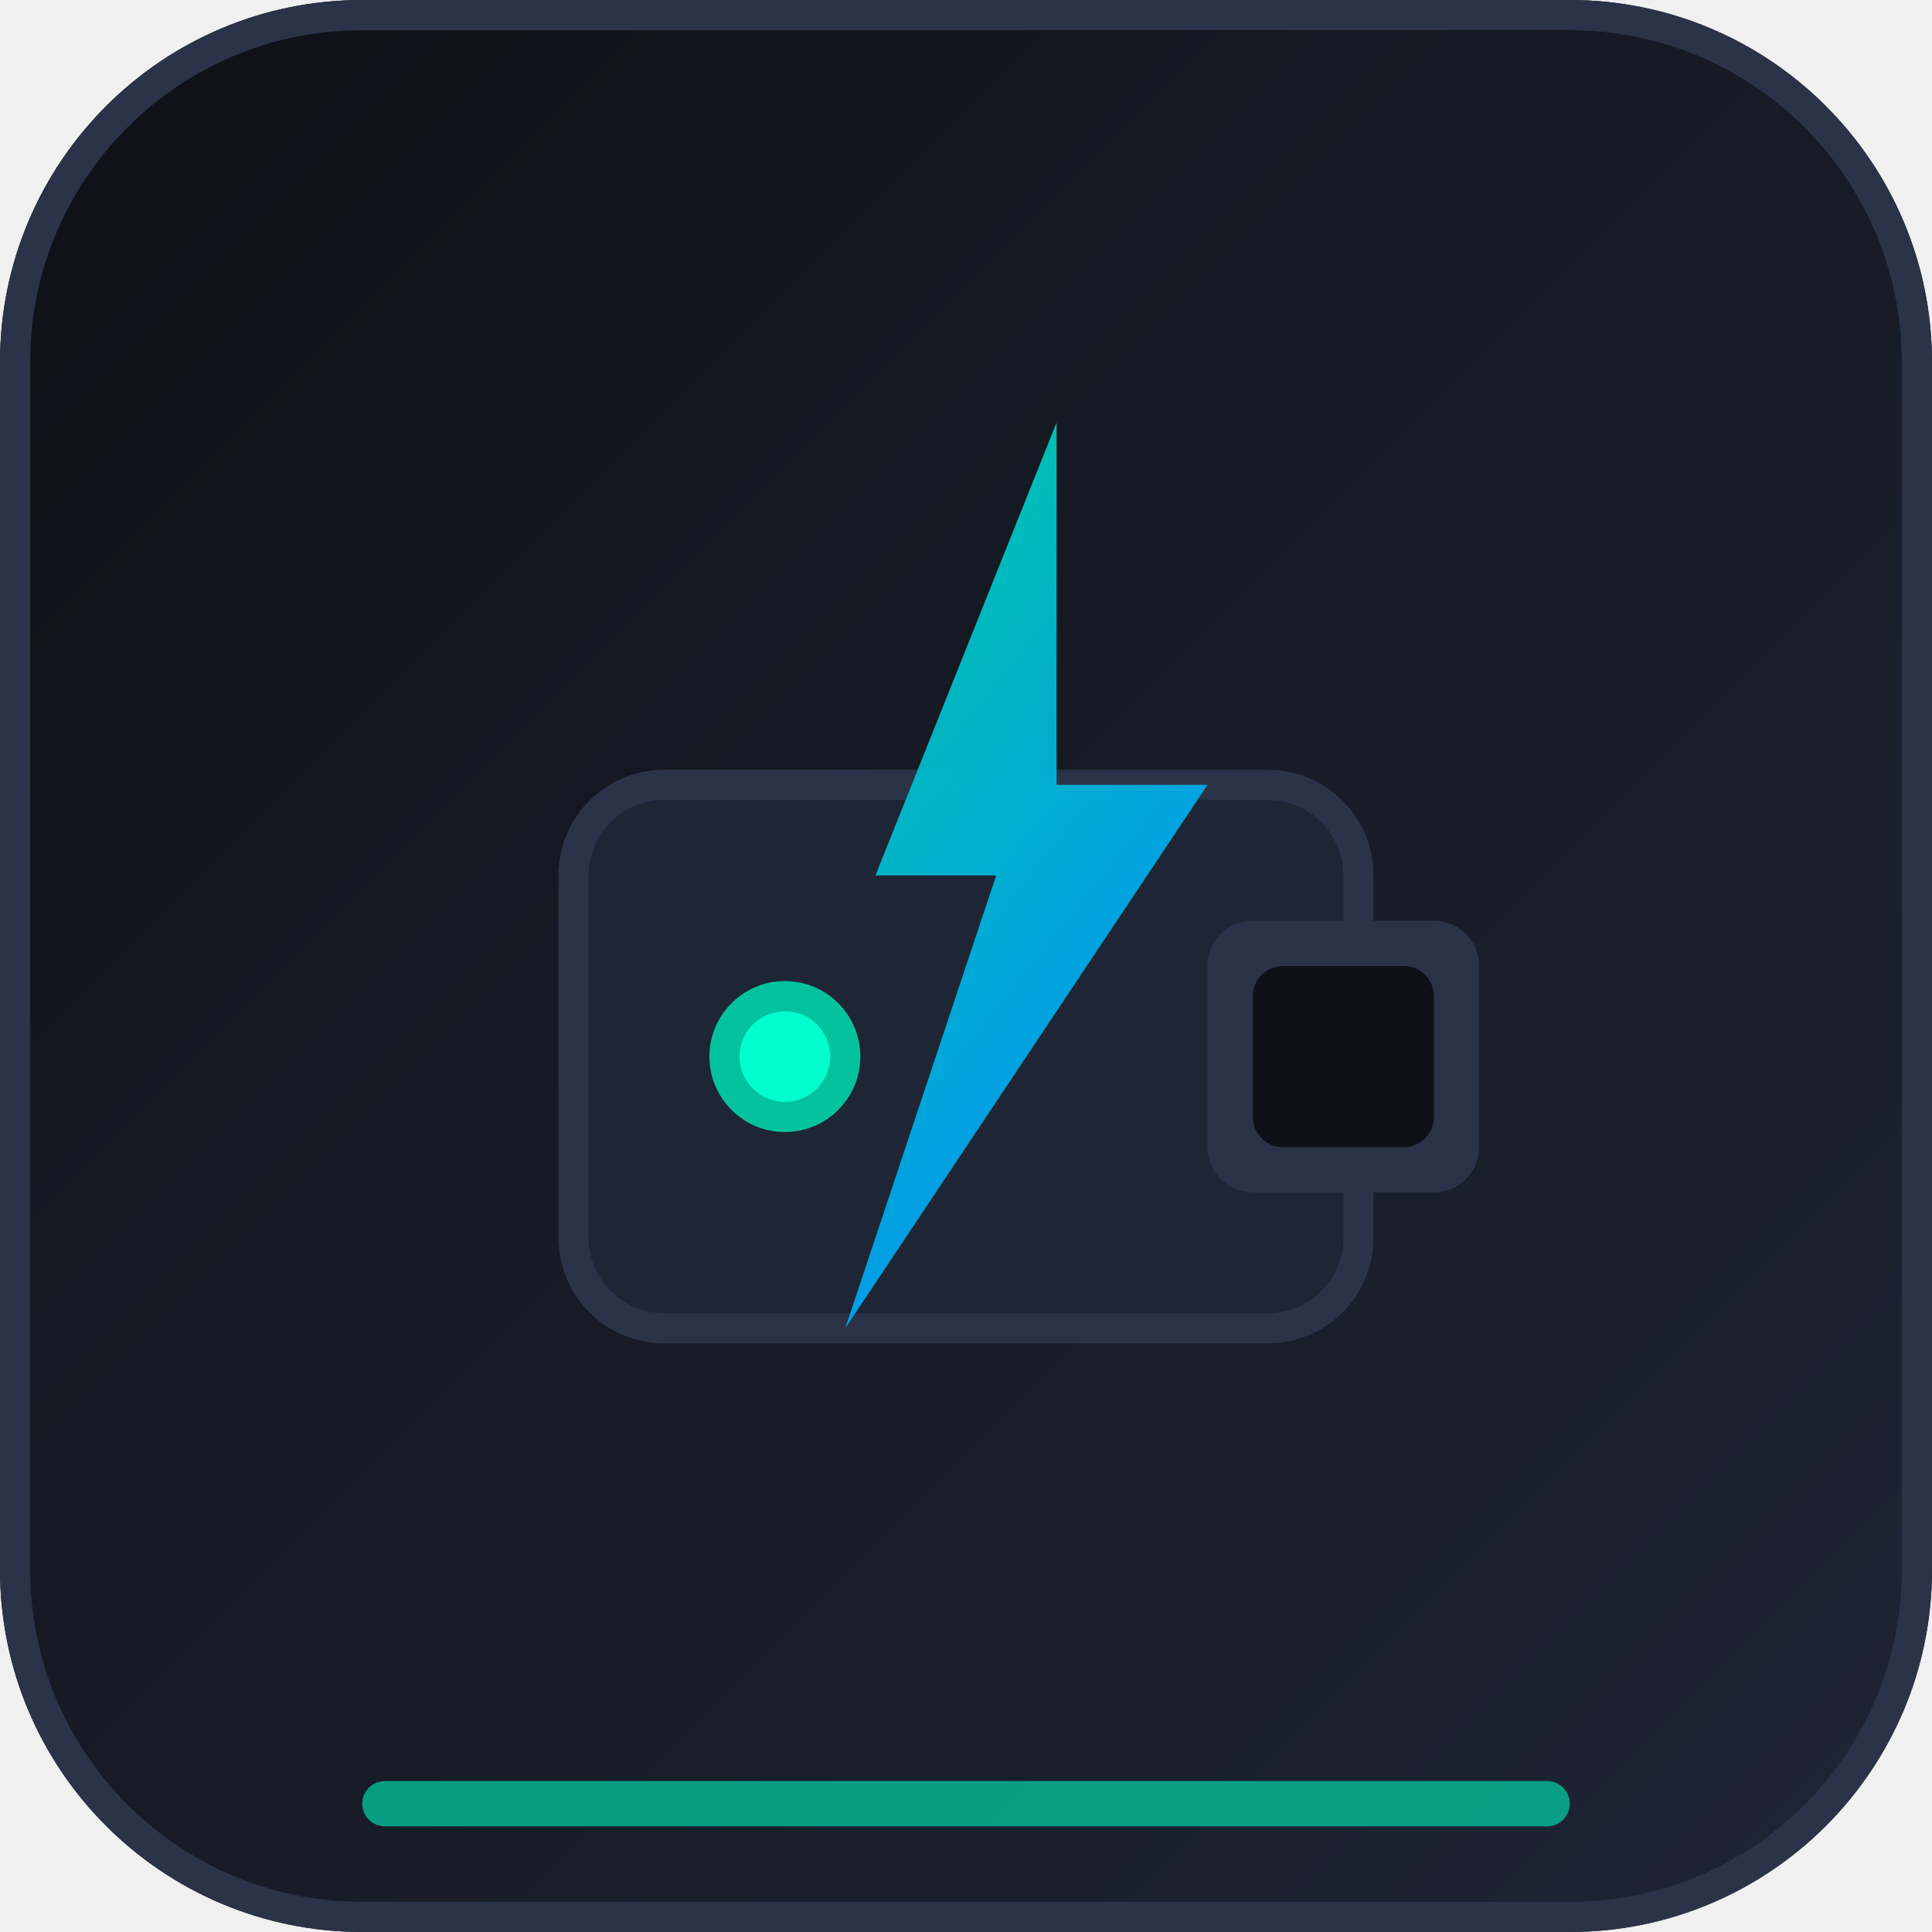
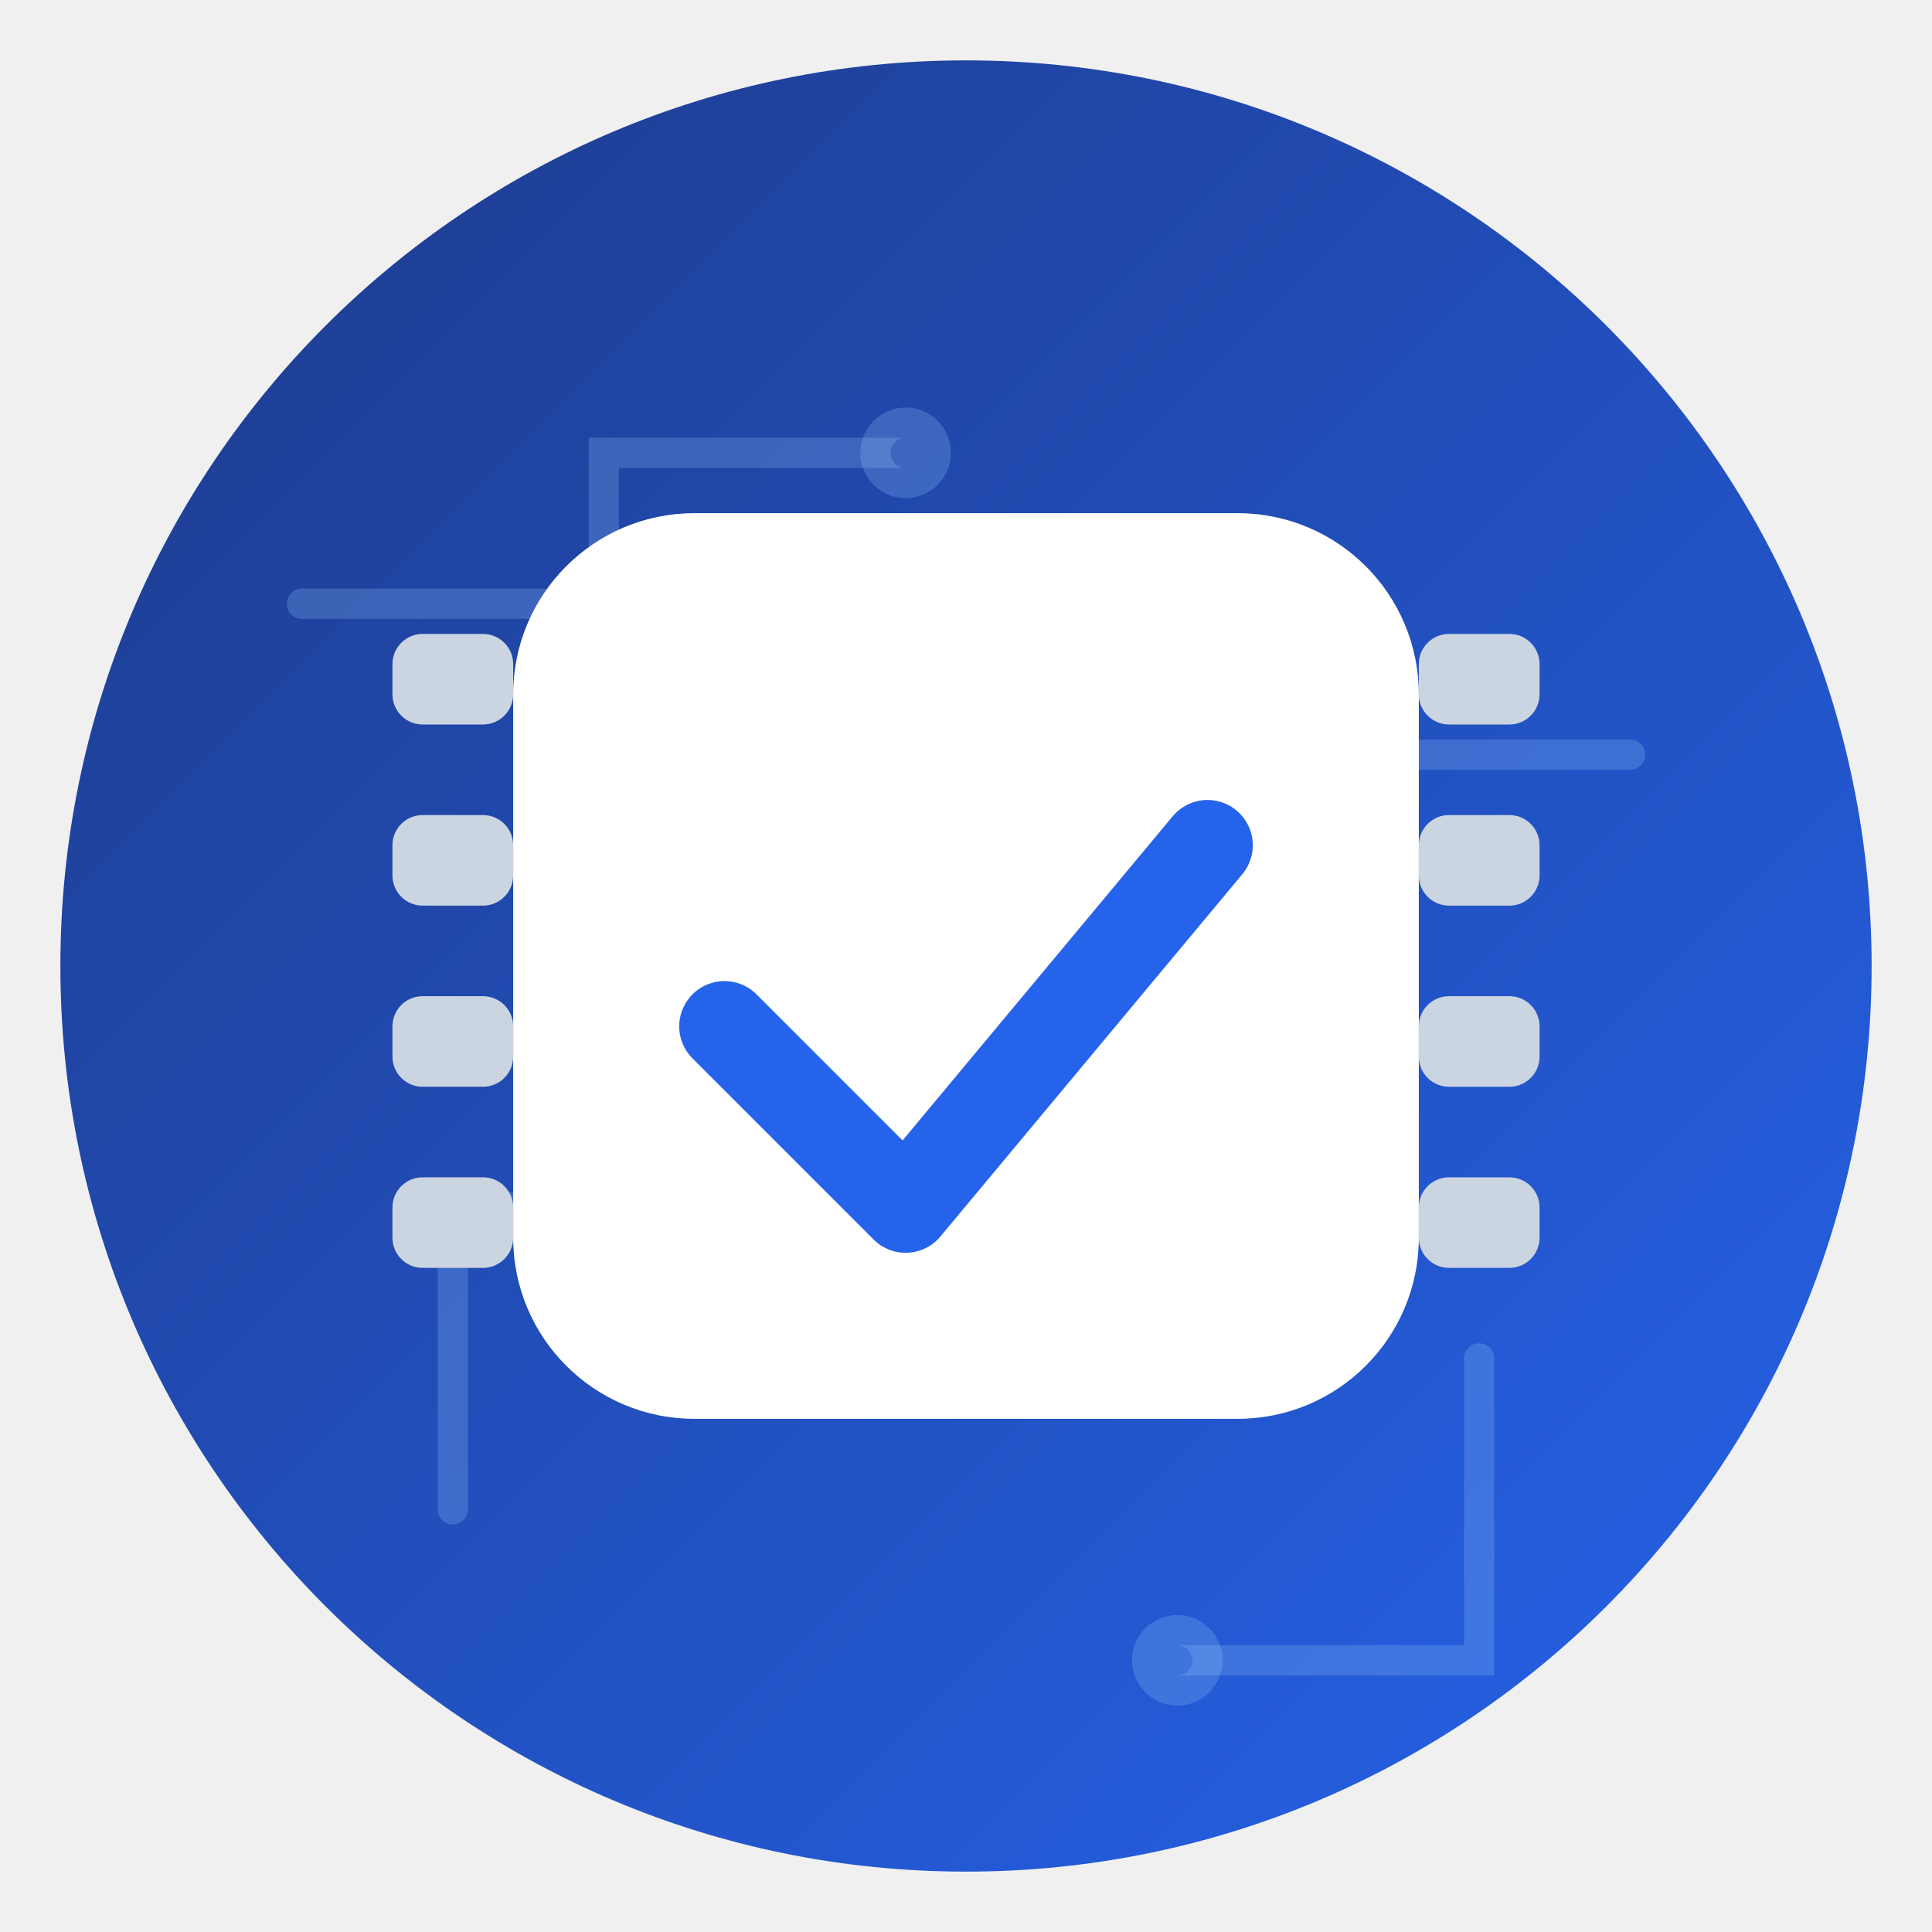
- <svg xmlns="http://www.w3.org/2000/svg" viewBox="0 0 128 128" width="128" height="128">
+ <svg xmlns="http://www.w3.org/2000/svg" width="128" height="128" viewBox="0 0 128 128">
  <defs>
    <linearGradient id="bg" x1="0" y1="0" x2="1" y2="1">
-       <stop offset="0%" stop-color="#0e1117" />
-       <stop offset="100%" stop-color="#1e2535" />
+       <stop offset="0%" stop-color="#1e3a8a" />
+       <stop offset="100%" stop-color="#2563eb" />
    </linearGradient>
-     <linearGradient id="bolt" x1="0" y1="0" x2="0.5" y2="1">
-       <stop offset="0%" stop-color="#00d4aa" />
-       <stop offset="100%" stop-color="#0099ff" />
-     </linearGradient>
+     <style>.circuit{stroke:#93c5fd;stroke-width:2;fill:none;opacity:.25;stroke-linecap:round}</style>
  </defs>
-   <rect width="128" height="128" rx="24" fill="url(#bg)" />
-   <rect width="126" height="126" x="1" y="1" rx="23" fill="none" stroke="#2a3347" stroke-width="2" />
-   <rect x="38" y="52" width="52" height="36" rx="6" fill="#1e2535" stroke="#2a3347" stroke-width="2" />
-   <rect x="80" y="61" width="18" height="18" rx="3" fill="#2a3347" />
-   <rect x="83" y="64" width="12" height="12" rx="2" fill="#0e1117" />
-   <circle cx="52" cy="70" r="5" fill="#00d4aa" opacity="0.9" />
-   <circle cx="52" cy="70" r="3" fill="#00ffcc" />
-   <polygon points="70,28 58,58 66,58 56,88 80,52 70,52" fill="url(#bolt)" opacity="0.95" />
-   <rect x="24" y="118" width="80" height="3" rx="1.5" fill="#00d4aa" opacity="0.7" />
+   <circle cx="64" cy="64" r="60" fill="url(#bg)" />
+   <path class="circuit" d="M20 40h20V30h20" />
+   <circle class="circuit" cx="60" cy="30" r="2" />
+   <path class="circuit" d="M108 50H88v20H70" />
+   <circle class="circuit" cx="70" cy="70" r="2" />
+   <path class="circuit" d="M30 100V80h20" />
+   <circle class="circuit" cx="50" cy="80" r="2" />
+   <path class="circuit" d="M98 90v20H78" />
+   <circle class="circuit" cx="78" cy="110" r="2" />
+   <rect x="34" y="34" width="60" height="60" rx="12" fill="#fff" />
+   <rect x="26" y="42" width="8" height="6" rx="2" fill="#cbd5e1" />
+   <rect x="26" y="54" width="8" height="6" rx="2" fill="#cbd5e1" />
+   <rect x="26" y="66" width="8" height="6" rx="2" fill="#cbd5e1" />
+   <rect x="26" y="78" width="8" height="6" rx="2" fill="#cbd5e1" />
+   <rect x="94" y="42" width="8" height="6" rx="2" fill="#cbd5e1" />
+   <rect x="94" y="54" width="8" height="6" rx="2" fill="#cbd5e1" />
+   <rect x="94" y="66" width="8" height="6" rx="2" fill="#cbd5e1" />
+   <rect x="94" y="78" width="8" height="6" rx="2" fill="#cbd5e1" />
+   <path d="m48 68 12 12 20-24" stroke="#2563eb" stroke-width="6" fill="none" stroke-linecap="round" stroke-linejoin="round" />
+   <ellipse cx="50" cy="50" rx="10" ry="5" fill="#fff" opacity=".4" />
</svg>
